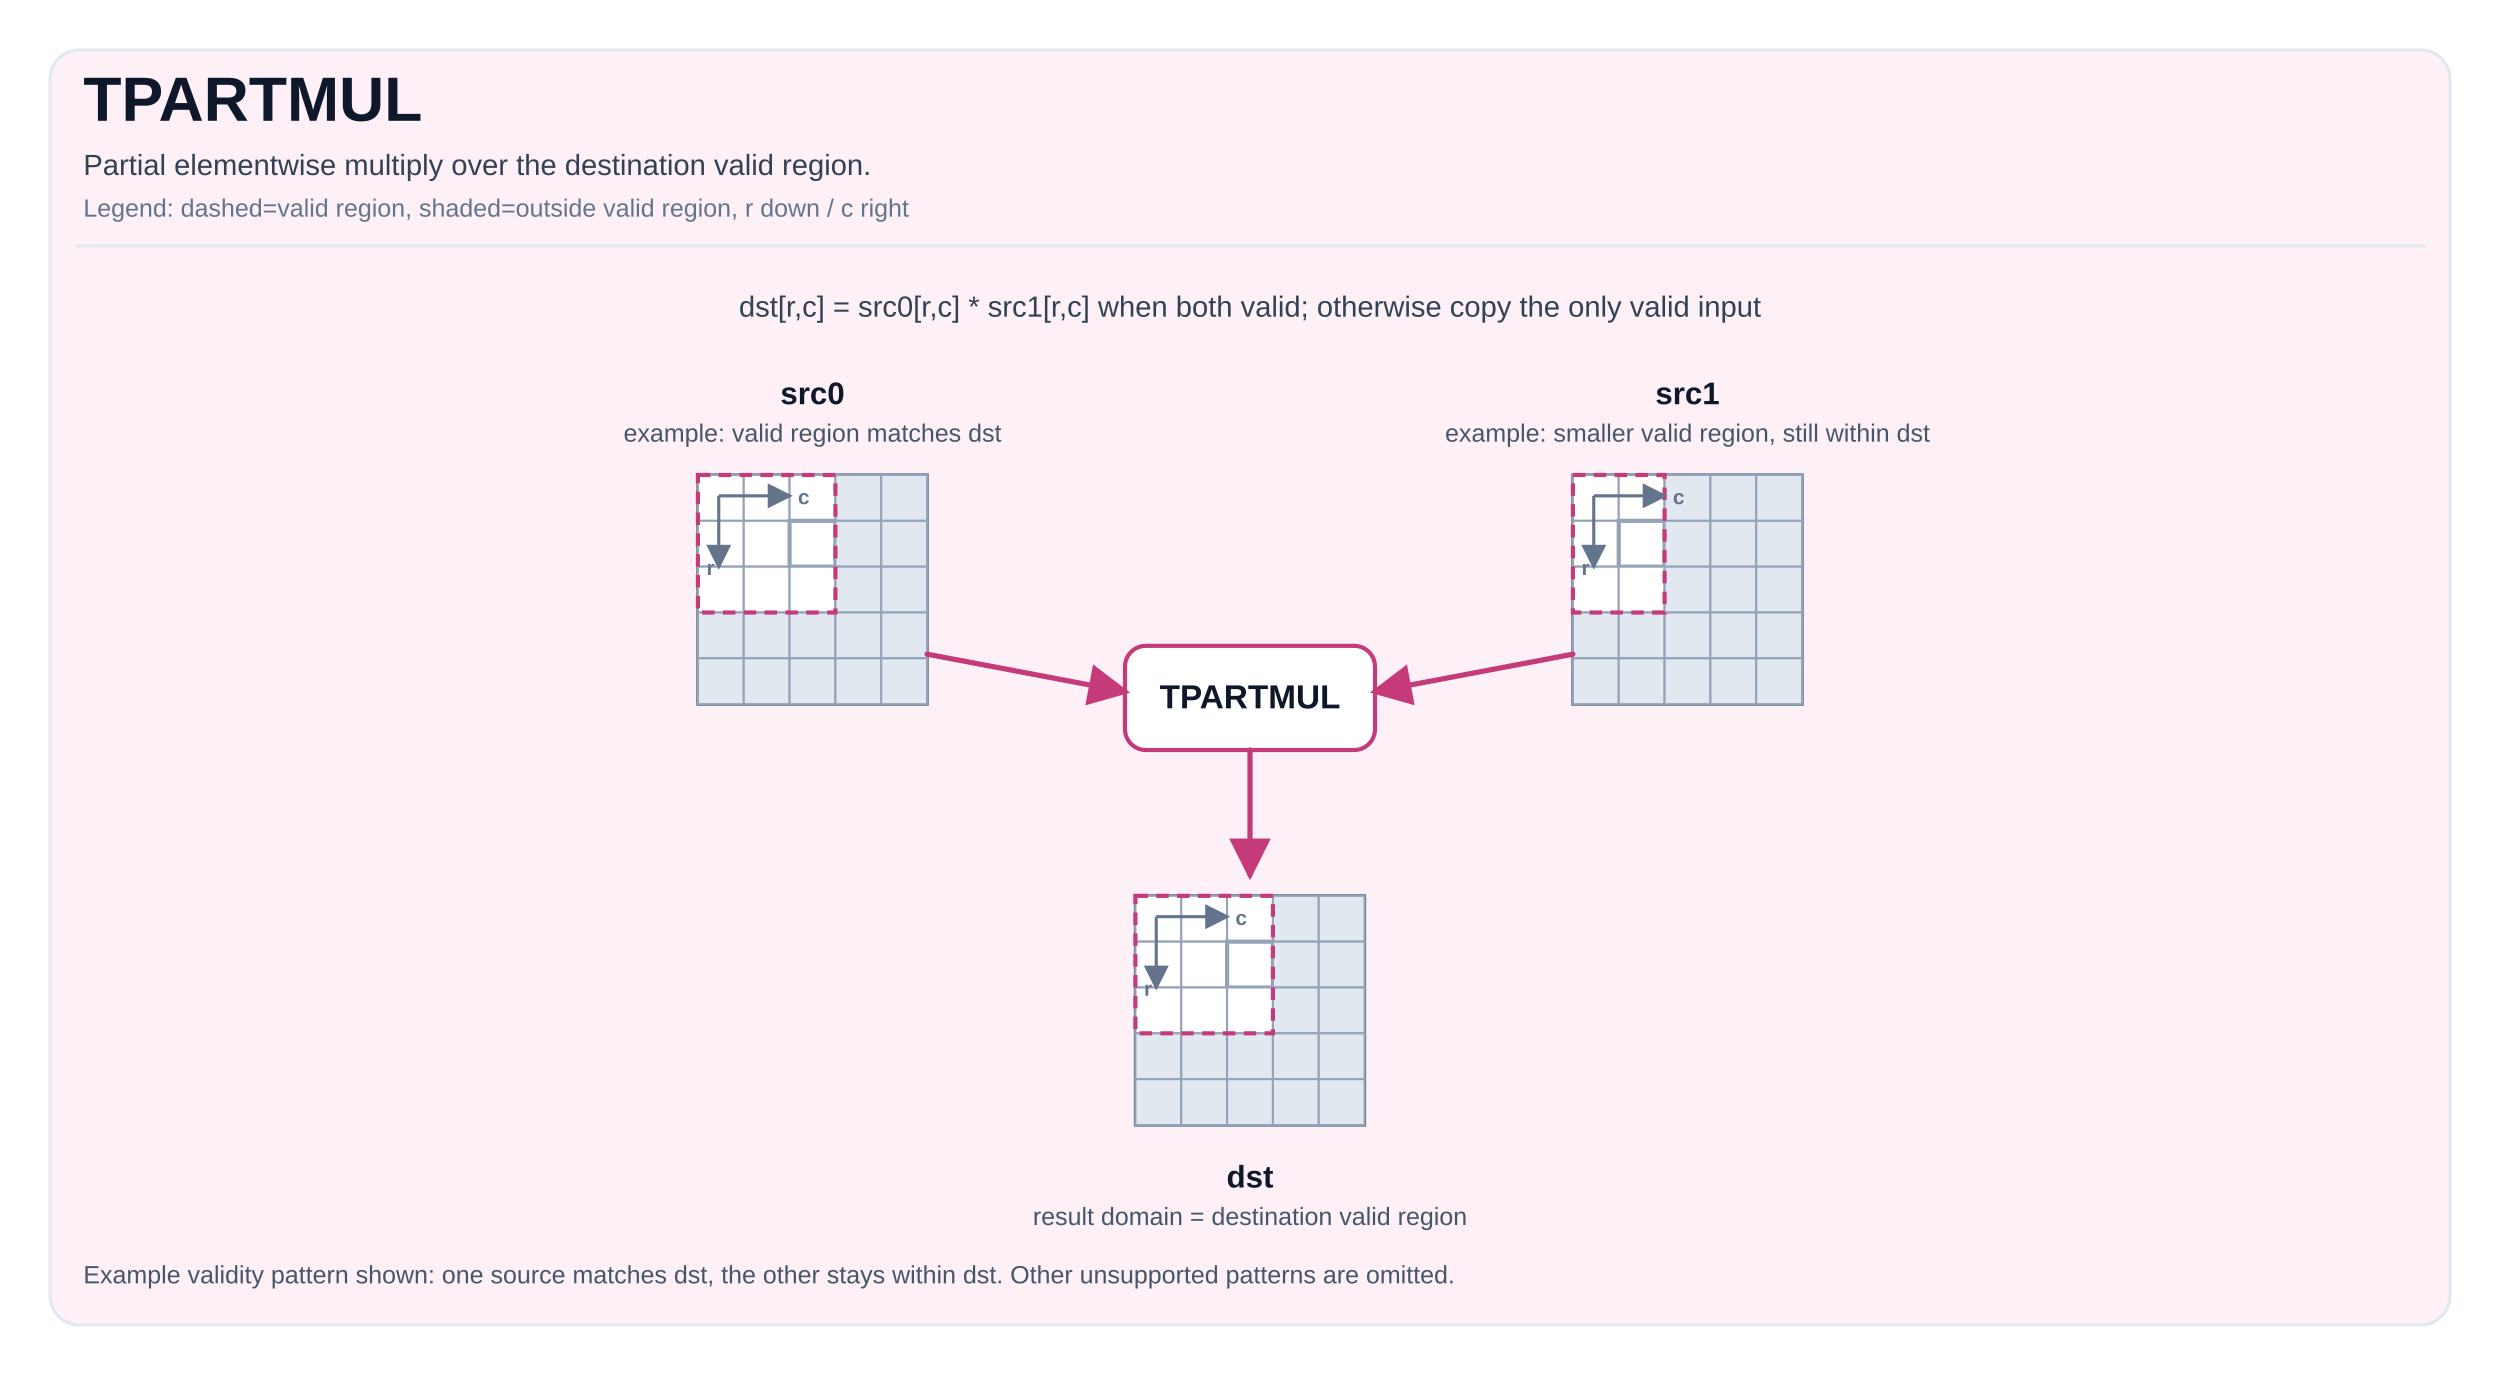
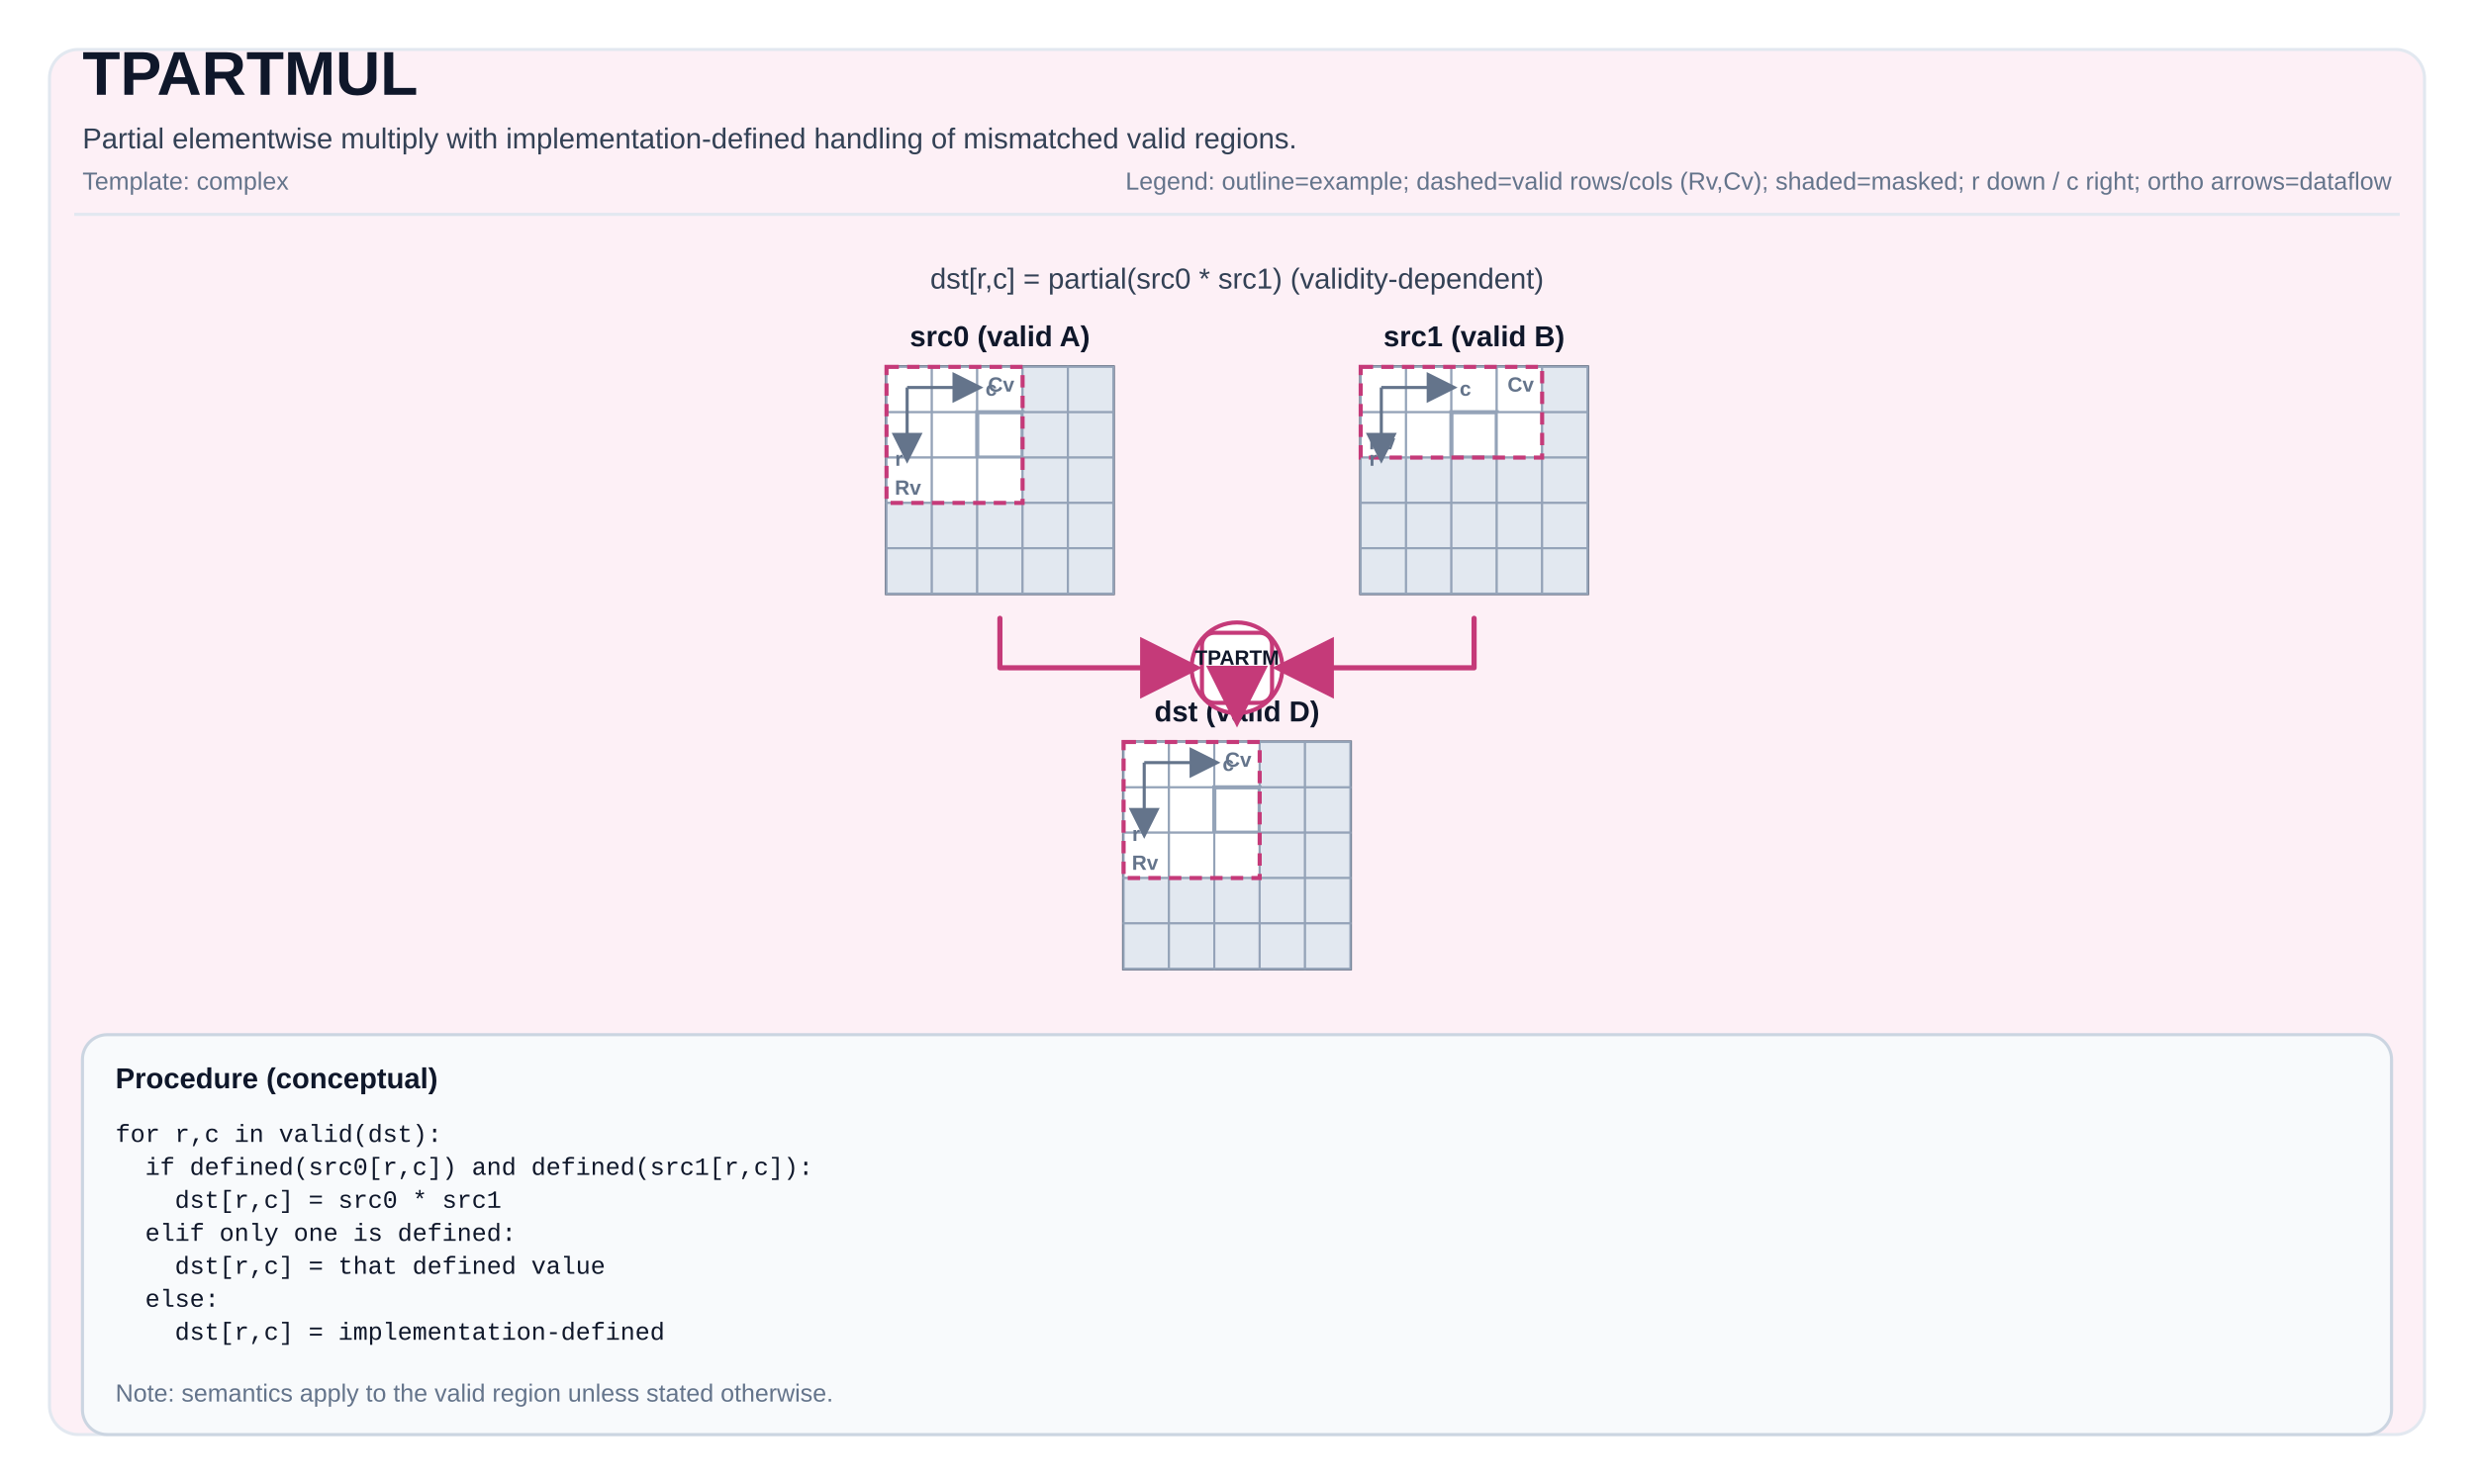
- <svg xmlns="http://www.w3.org/2000/svg" width="1200" height="660" viewBox="0 0 1200 660" role="img" aria-label="TPARTMUL tile operation diagram">
+ <svg xmlns="http://www.w3.org/2000/svg" width="1200" height="720" viewBox="0 0 1200 720" role="img" aria-label="TPARTMUL tile operation diagram">
  <defs>
-     <marker id="arrow" markerWidth="8" markerHeight="8" refX="7" refY="4" orient="auto">
-       <path d="M0,0 L0,8 L8,4 z" fill="#C53A79" />
+     <marker id="arrow" markerWidth="12" markerHeight="12" refX="10" refY="6" orient="auto">
+       <path d="M0,0 L0,12 L12,6 z" fill="#C53A79" />
    </marker>
-     <marker id="axisArrow" markerWidth="8" markerHeight="8" refX="7" refY="4" orient="auto">
-       <path d="M0,0 L0,8 L8,4 z" fill="#64748b" />
+     <marker id="axisArrow" markerWidth="10" markerHeight="10" refX="8" refY="5" orient="auto">
+       <path d="M0,0 L0,10 L10,5 z" fill="#64748b" />
    </marker>
  </defs>
  <style>
svg { font-family: Arial, Helvetica, sans-serif; }
.title { font-size: 30px; font-weight: 700; fill: #0f172a; }
.subtitle { font-size: 14px; fill: #334155; }
.meta { font-size: 12px; fill: #64748b; }
.frame { fill: white; }
.panel { fill: #FDF0F6; stroke: #e2e8f0; stroke-width: 1.5; rx: 14; }
- .tileLabel { font-size: 15px; font-weight: 700; fill: #0f172a; }
- .tileNote { font-size: 12px; fill: #475569; }
+ .tileLabel { font-size: 14px; font-weight: 700; fill: #0f172a; }
.tileBorder { fill: none; stroke: #475569; stroke-width: 1.5; }
.cell { fill: #ffffff; stroke: #94a3b8; stroke-width: 1; }
.cellMasked { fill: #e2e8f0; }
.cellHL { stroke-width: 2; }
+ .cellText { font-family: ui-monospace, SFMono-Regular, Menlo, Monaco, Consolas, 'Liberation Mono', 'Courier New', monospace; font-size: 10px; fill: #0f172a; }
.arrow { stroke-width: 2.5; fill: none; stroke-linejoin: round; stroke-linecap: round; }
.axisLine { stroke: #64748b; stroke-width: 1.5; fill: none; }
.axisText { font-size: 10px; fill: #64748b; font-weight: 700; }
- .opRect { fill: #ffffff; stroke: #C53A79; stroke-width: 2; rx: 10; }
- .opText { font-size: 16px; font-weight: 800; fill: #0f172a; }
+ .opCircle { fill: #ffffff; stroke-width: 2; }
+ .opRect { fill: #ffffff; stroke-width: 2; }
+ .opText { font-size: 10px; font-weight: 800; fill: #0f172a; }
+ .procBox { fill: #f8fafc; stroke: #cbd5e1; stroke-width: 1.5; rx: 12; }
+ .procTitle { font-size: 14px; font-weight: 700; fill: #0f172a; }
+ .procText { font-family: ui-monospace, SFMono-Regular, Menlo, Monaco, Consolas, 'Liberation Mono', 'Courier New', monospace; font-size: 12px; fill: #0f172a; }
+ .smallLabel { font-size: 12px; fill: #334155; }
+ .scalarBox { fill: #ffffff; stroke: #cbd5e1; stroke-width: 1.5; }
+ .scalarValue { font-size: 16px; font-weight: 700; }
.validBox { fill: none; stroke-width: 2; stroke-dasharray: 6 4; }
- .caption { font-size: 12px; fill: #475569; }
</style>
-   <rect x="0" y="0" width="1200" height="660" class="frame" />
-   <rect x="24" y="24" width="1152" height="612" class="panel" />
-   <text x="40" y="58" class="title">TPARTMUL</text>
-   <text x="40" y="84" class="subtitle">Partial elementwise multiply over the destination valid region.</text>
-   <text x="40" y="104" class="meta">Legend: dashed=valid region, shaded=outside valid region, r down / c right</text>
-   <line x1="36" y1="118" x2="1164" y2="118" stroke="#e2e8f0" stroke-width="1.5" />
-   <text x="600" y="152" class="subtitle" text-anchor="middle" fill="#C53A79">dst[r,c] = src0[r,c] * src1[r,c] when both valid; otherwise copy the only valid input</text>
-   <text x="390" y="194" class="tileLabel" text-anchor="middle">src0</text>
-   <text x="390" y="212" class="tileNote" text-anchor="middle">example: valid region matches dst</text>
-   <rect x="335" y="228" width="110" height="110" class="tileBorder" />
-   <rect x="335" y="228" width="22" height="22" class="cell" />
-   <rect x="357" y="228" width="22" height="22" class="cell" />
-   <rect x="379" y="228" width="22" height="22" class="cell" />
-   <rect x="401" y="228" width="22" height="22" class="cell cellMasked" />
-   <rect x="423" y="228" width="22" height="22" class="cell cellMasked" />
-   <rect x="335" y="250" width="22" height="22" class="cell" />
-   <rect x="357" y="250" width="22" height="22" class="cell" />
-   <rect x="379" y="250" width="22" height="22" class="cell cellHL" stroke="#C53A79" />
-   <rect x="401" y="250" width="22" height="22" class="cell cellMasked" />
-   <rect x="423" y="250" width="22" height="22" class="cell cellMasked" />
-   <rect x="335" y="272" width="22" height="22" class="cell" />
-   <rect x="357" y="272" width="22" height="22" class="cell" />
-   <rect x="379" y="272" width="22" height="22" class="cell" />
-   <rect x="401" y="272" width="22" height="22" class="cell cellMasked" />
-   <rect x="423" y="272" width="22" height="22" class="cell cellMasked" />
-   <rect x="335" y="294" width="22" height="22" class="cell cellMasked" />
-   <rect x="357" y="294" width="22" height="22" class="cell cellMasked" />
-   <rect x="379" y="294" width="22" height="22" class="cell cellMasked" />
-   <rect x="401" y="294" width="22" height="22" class="cell cellMasked" />
-   <rect x="423" y="294" width="22" height="22" class="cell cellMasked" />
-   <rect x="335" y="316" width="22" height="22" class="cell cellMasked" />
-   <rect x="357" y="316" width="22" height="22" class="cell cellMasked" />
-   <rect x="379" y="316" width="22" height="22" class="cell cellMasked" />
-   <rect x="401" y="316" width="22" height="22" class="cell cellMasked" />
-   <rect x="423" y="316" width="22" height="22" class="cell cellMasked" />
-   <rect x="335" y="228" width="66" height="66" class="validBox" stroke="#C53A79" />
-   <path d="M 345 238 L 379 238" class="axisLine" marker-end="url(#axisArrow)" />
-   <path d="M 345 238 L 345 272" class="axisLine" marker-end="url(#axisArrow)" />
-   <text x="383" y="242" class="axisText">c</text>
-   <text x="343" y="276" class="axisText" text-anchor="end">r</text>
-   <text x="810" y="194" class="tileLabel" text-anchor="middle">src1</text>
-   <text x="810" y="212" class="tileNote" text-anchor="middle">example: smaller valid region, still within dst</text>
-   <rect x="755" y="228" width="110" height="110" class="tileBorder" />
-   <rect x="755" y="228" width="22" height="22" class="cell" />
-   <rect x="777" y="228" width="22" height="22" class="cell" />
-   <rect x="799" y="228" width="22" height="22" class="cell cellMasked" />
-   <rect x="821" y="228" width="22" height="22" class="cell cellMasked" />
-   <rect x="843" y="228" width="22" height="22" class="cell cellMasked" />
-   <rect x="755" y="250" width="22" height="22" class="cell" />
-   <rect x="777" y="250" width="22" height="22" class="cell cellHL" stroke="#C53A79" />
-   <rect x="799" y="250" width="22" height="22" class="cell cellMasked" />
-   <rect x="821" y="250" width="22" height="22" class="cell cellMasked" />
-   <rect x="843" y="250" width="22" height="22" class="cell cellMasked" />
-   <rect x="755" y="272" width="22" height="22" class="cell" />
-   <rect x="777" y="272" width="22" height="22" class="cell" />
-   <rect x="799" y="272" width="22" height="22" class="cell cellMasked" />
-   <rect x="821" y="272" width="22" height="22" class="cell cellMasked" />
-   <rect x="843" y="272" width="22" height="22" class="cell cellMasked" />
-   <rect x="755" y="294" width="22" height="22" class="cell cellMasked" />
-   <rect x="777" y="294" width="22" height="22" class="cell cellMasked" />
-   <rect x="799" y="294" width="22" height="22" class="cell cellMasked" />
-   <rect x="821" y="294" width="22" height="22" class="cell cellMasked" />
-   <rect x="843" y="294" width="22" height="22" class="cell cellMasked" />
-   <rect x="755" y="316" width="22" height="22" class="cell cellMasked" />
-   <rect x="777" y="316" width="22" height="22" class="cell cellMasked" />
-   <rect x="799" y="316" width="22" height="22" class="cell cellMasked" />
-   <rect x="821" y="316" width="22" height="22" class="cell cellMasked" />
-   <rect x="843" y="316" width="22" height="22" class="cell cellMasked" />
-   <rect x="755" y="228" width="44" height="66" class="validBox" stroke="#C53A79" />
-   <path d="M 765 238 L 799 238" class="axisLine" marker-end="url(#axisArrow)" />
-   <path d="M 765 238 L 765 272" class="axisLine" marker-end="url(#axisArrow)" />
-   <text x="803" y="242" class="axisText">c</text>
-   <text x="763" y="276" class="axisText" text-anchor="end">r</text>
-   <rect x="540" y="310" width="120" height="50" class="opRect" />
-   <text x="600" y="340" class="opText" text-anchor="middle">TPARTMUL</text>
-   <path d="M 445 314 L 540 332" class="arrow" stroke="#C53A79" marker-end="url(#arrow)" />
-   <path d="M 755 314 L 660 332" class="arrow" stroke="#C53A79" marker-end="url(#arrow)" />
-   <rect x="545" y="430" width="110" height="110" class="tileBorder" />
-   <rect x="545" y="430" width="22" height="22" class="cell" />
-   <rect x="567" y="430" width="22" height="22" class="cell" />
-   <rect x="589" y="430" width="22" height="22" class="cell" />
-   <rect x="611" y="430" width="22" height="22" class="cell cellMasked" />
-   <rect x="633" y="430" width="22" height="22" class="cell cellMasked" />
-   <rect x="545" y="452" width="22" height="22" class="cell" />
-   <rect x="567" y="452" width="22" height="22" class="cell" />
-   <rect x="589" y="452" width="22" height="22" class="cell cellHL" stroke="#C53A79" />
-   <rect x="611" y="452" width="22" height="22" class="cell cellMasked" />
-   <rect x="633" y="452" width="22" height="22" class="cell cellMasked" />
-   <rect x="545" y="474" width="22" height="22" class="cell" />
-   <rect x="567" y="474" width="22" height="22" class="cell" />
-   <rect x="589" y="474" width="22" height="22" class="cell" />
-   <rect x="611" y="474" width="22" height="22" class="cell cellMasked" />
-   <rect x="633" y="474" width="22" height="22" class="cell cellMasked" />
-   <rect x="545" y="496" width="22" height="22" class="cell cellMasked" />
-   <rect x="567" y="496" width="22" height="22" class="cell cellMasked" />
-   <rect x="589" y="496" width="22" height="22" class="cell cellMasked" />
-   <rect x="611" y="496" width="22" height="22" class="cell cellMasked" />
-   <rect x="633" y="496" width="22" height="22" class="cell cellMasked" />
-   <rect x="545" y="518" width="22" height="22" class="cell cellMasked" />
-   <rect x="567" y="518" width="22" height="22" class="cell cellMasked" />
-   <rect x="589" y="518" width="22" height="22" class="cell cellMasked" />
-   <rect x="611" y="518" width="22" height="22" class="cell cellMasked" />
-   <rect x="633" y="518" width="22" height="22" class="cell cellMasked" />
-   <rect x="545" y="430" width="66" height="66" class="validBox" stroke="#C53A79" />
-   <path d="M 555 440 L 589 440" class="axisLine" marker-end="url(#axisArrow)" />
-   <path d="M 555 440 L 555 474" class="axisLine" marker-end="url(#axisArrow)" />
-   <text x="593" y="444" class="axisText">c</text>
-   <text x="553" y="478" class="axisText" text-anchor="end">r</text>
-   <path d="M 600 360 L 600 420" class="arrow" stroke="#C53A79" marker-end="url(#arrow)" />
-   <text x="600" y="570" class="tileLabel" text-anchor="middle">dst</text>
-   <text x="600" y="588" class="tileNote" text-anchor="middle">result domain = destination valid region</text>
-   <text x="40" y="616" class="caption">Example validity pattern shown: one source matches dst, the other stays within dst. Other unsupported patterns are omitted.</text>
+   <rect x="0" y="0" width="1200" height="720" class="frame" />
+   <rect x="24" y="24" width="1152" height="672" class="panel" />
+   <text x="40" y="46" class="title">TPARTMUL</text>
+   <text x="40" y="72" class="subtitle">Partial elementwise multiply with implementation-defined handling of mismatched valid regions.</text>
+   <text x="40" y="92" class="meta">Template: complex</text>
+   <text x="1160" y="92" class="meta" text-anchor="end">Legend: outline=example; dashed=valid rows/cols (Rv,Cv); shaded=masked; r down / c right; ortho arrows=dataflow</text>
+   <line x1="36" y1="104" x2="1164" y2="104" stroke="#e2e8f0" stroke-width="1.5" />
+   <text x="600" y="140" class="subtitle" text-anchor="middle" fill="#C53A79">dst[r,c] = partial(src0 * src1)   (validity-dependent)</text>
+   <text x="485" y="168" class="tileLabel" text-anchor="middle">src0 (valid A)</text>
+   <rect x="430" y="178" width="110" height="110" class="tileBorder" />
+   <rect x="430" y="178" width="22" height="22" class="cell" />
+   <rect x="452" y="178" width="22" height="22" class="cell" />
+   <rect x="474" y="178" width="22" height="22" class="cell" />
+   <rect x="496" y="178" width="22" height="22" class="cell cellMasked" />
+   <rect x="518" y="178" width="22" height="22" class="cell cellMasked" />
+   <rect x="430" y="200" width="22" height="22" class="cell" />
+   <rect x="452" y="200" width="22" height="22" class="cell" />
+   <rect x="474" y="200" width="22" height="22" class="cell cellHL" stroke="#C53A79" />
+   <rect x="496" y="200" width="22" height="22" class="cell cellMasked" />
+   <rect x="518" y="200" width="22" height="22" class="cell cellMasked" />
+   <rect x="430" y="222" width="22" height="22" class="cell" />
+   <rect x="452" y="222" width="22" height="22" class="cell" />
+   <rect x="474" y="222" width="22" height="22" class="cell" />
+   <rect x="496" y="222" width="22" height="22" class="cell cellMasked" />
+   <rect x="518" y="222" width="22" height="22" class="cell cellMasked" />
+   <rect x="430" y="244" width="22" height="22" class="cell cellMasked" />
+   <rect x="452" y="244" width="22" height="22" class="cell cellMasked" />
+   <rect x="474" y="244" width="22" height="22" class="cell cellMasked" />
+   <rect x="496" y="244" width="22" height="22" class="cell cellMasked" />
+   <rect x="518" y="244" width="22" height="22" class="cell cellMasked" />
+   <rect x="430" y="266" width="22" height="22" class="cell cellMasked" />
+   <rect x="452" y="266" width="22" height="22" class="cell cellMasked" />
+   <rect x="474" y="266" width="22" height="22" class="cell cellMasked" />
+   <rect x="496" y="266" width="22" height="22" class="cell cellMasked" />
+   <rect x="518" y="266" width="22" height="22" class="cell cellMasked" />
+   <rect x="430" y="178" width="66" height="66" class="validBox" stroke="#C53A79" />
+   <text x="434" y="240" class="axisText">Rv</text>
+   <text x="492" y="190" class="axisText" text-anchor="end">Cv</text>
+   <path d="M 440 188 L 474 188" class="axisLine" marker-end="url(#axisArrow)" />
+   <path d="M 440 188 L 440 222" class="axisLine" marker-end="url(#axisArrow)" />
+   <text x="478" y="192" class="axisText">c</text>
+   <text x="438" y="226" class="axisText" text-anchor="end">r</text>
+   <text x="715" y="168" class="tileLabel" text-anchor="middle">src1 (valid B)</text>
+   <rect x="660" y="178" width="110" height="110" class="tileBorder" />
+   <rect x="660" y="178" width="22" height="22" class="cell" />
+   <rect x="682" y="178" width="22" height="22" class="cell" />
+   <rect x="704" y="178" width="22" height="22" class="cell" />
+   <rect x="726" y="178" width="22" height="22" class="cell" />
+   <rect x="748" y="178" width="22" height="22" class="cell cellMasked" />
+   <rect x="660" y="200" width="22" height="22" class="cell" />
+   <rect x="682" y="200" width="22" height="22" class="cell" />
+   <rect x="704" y="200" width="22" height="22" class="cell cellHL" stroke="#C53A79" />
+   <rect x="726" y="200" width="22" height="22" class="cell" />
+   <rect x="748" y="200" width="22" height="22" class="cell cellMasked" />
+   <rect x="660" y="222" width="22" height="22" class="cell cellMasked" />
+   <rect x="682" y="222" width="22" height="22" class="cell cellMasked" />
+   <rect x="704" y="222" width="22" height="22" class="cell cellMasked" />
+   <rect x="726" y="222" width="22" height="22" class="cell cellMasked" />
+   <rect x="748" y="222" width="22" height="22" class="cell cellMasked" />
+   <rect x="660" y="244" width="22" height="22" class="cell cellMasked" />
+   <rect x="682" y="244" width="22" height="22" class="cell cellMasked" />
+   <rect x="704" y="244" width="22" height="22" class="cell cellMasked" />
+   <rect x="726" y="244" width="22" height="22" class="cell cellMasked" />
+   <rect x="748" y="244" width="22" height="22" class="cell cellMasked" />
+   <rect x="660" y="266" width="22" height="22" class="cell cellMasked" />
+   <rect x="682" y="266" width="22" height="22" class="cell cellMasked" />
+   <rect x="704" y="266" width="22" height="22" class="cell cellMasked" />
+   <rect x="726" y="266" width="22" height="22" class="cell cellMasked" />
+   <rect x="748" y="266" width="22" height="22" class="cell cellMasked" />
+   <rect x="660" y="178" width="88" height="44" class="validBox" stroke="#C53A79" />
+   <text x="664" y="218" class="axisText">Rv</text>
+   <text x="744" y="190" class="axisText" text-anchor="end">Cv</text>
+   <path d="M 670 188 L 704 188" class="axisLine" marker-end="url(#axisArrow)" />
+   <path d="M 670 188 L 670 222" class="axisLine" marker-end="url(#axisArrow)" />
+   <text x="708" y="192" class="axisText">c</text>
+   <text x="668" y="226" class="axisText" text-anchor="end">r</text>
+   <text x="600" y="350" class="tileLabel" text-anchor="middle">dst (valid D)</text>
+   <rect x="545" y="360" width="110" height="110" class="tileBorder" />
+   <rect x="545" y="360" width="22" height="22" class="cell" />
+   <rect x="567" y="360" width="22" height="22" class="cell" />
+   <rect x="589" y="360" width="22" height="22" class="cell" />
+   <rect x="611" y="360" width="22" height="22" class="cell cellMasked" />
+   <rect x="633" y="360" width="22" height="22" class="cell cellMasked" />
+   <rect x="545" y="382" width="22" height="22" class="cell" />
+   <rect x="567" y="382" width="22" height="22" class="cell" />
+   <rect x="589" y="382" width="22" height="22" class="cell cellHL" stroke="#C53A79" />
+   <rect x="611" y="382" width="22" height="22" class="cell cellMasked" />
+   <rect x="633" y="382" width="22" height="22" class="cell cellMasked" />
+   <rect x="545" y="404" width="22" height="22" class="cell" />
+   <rect x="567" y="404" width="22" height="22" class="cell" />
+   <rect x="589" y="404" width="22" height="22" class="cell" />
+   <rect x="611" y="404" width="22" height="22" class="cell cellMasked" />
+   <rect x="633" y="404" width="22" height="22" class="cell cellMasked" />
+   <rect x="545" y="426" width="22" height="22" class="cell cellMasked" />
+   <rect x="567" y="426" width="22" height="22" class="cell cellMasked" />
+   <rect x="589" y="426" width="22" height="22" class="cell cellMasked" />
+   <rect x="611" y="426" width="22" height="22" class="cell cellMasked" />
+   <rect x="633" y="426" width="22" height="22" class="cell cellMasked" />
+   <rect x="545" y="448" width="22" height="22" class="cell cellMasked" />
+   <rect x="567" y="448" width="22" height="22" class="cell cellMasked" />
+   <rect x="589" y="448" width="22" height="22" class="cell cellMasked" />
+   <rect x="611" y="448" width="22" height="22" class="cell cellMasked" />
+   <rect x="633" y="448" width="22" height="22" class="cell cellMasked" />
+   <rect x="545" y="360" width="66" height="66" class="validBox" stroke="#C53A79" />
+   <text x="549" y="422" class="axisText">Rv</text>
+   <text x="607" y="372" class="axisText" text-anchor="end">Cv</text>
+   <path d="M 555 370 L 589 370" class="axisLine" marker-end="url(#axisArrow)" />
+   <path d="M 555 370 L 555 404" class="axisLine" marker-end="url(#axisArrow)" />
+   <text x="593" y="374" class="axisText">c</text>
+   <text x="553" y="408" class="axisText" text-anchor="end">r</text>
+   <circle cx="600" cy="324" r="22" class="opCircle" stroke="#C53A79" />
+   <rect x="583" y="307" width="34" height="34" rx="6" class="opRect" stroke="#C53A79" />
+   <text x="600" y="322.5" class="opText" font-size="8px" text-anchor="middle">TPARTM</text>
+   <text x="600" y="331.5" class="opText" font-size="8px" text-anchor="middle">UL</text>
+   <path d="M 485 300 L 485 324 L 578 324 L 578 324" class="arrow" stroke="#C53A79" marker-end="url(#arrow)" />
+   <path d="M 715 300 L 715 324 L 622 324 L 622 324" class="arrow" stroke="#C53A79" marker-end="url(#arrow)" />
+   <path d="M 600 346 L 600 347 L 600 347 L 600 348" class="arrow" stroke="#C53A79" marker-end="url(#arrow)" />
+   <rect x="40" y="502" width="1120" height="194" class="procBox" />
+   <text x="56" y="528" class="procTitle">Procedure (conceptual)</text>
+   <text x="56" y="554" class="procText" xml:space="preserve">
+     <tspan x="56" dy="0">for r,c in valid(dst):</tspan>
+     <tspan x="56" dy="16">  if defined(src0[r,c]) and defined(src1[r,c]):</tspan>
+     <tspan x="56" dy="16">    dst[r,c] = src0 * src1</tspan>
+     <tspan x="56" dy="16">  elif only one is defined:</tspan>
+     <tspan x="56" dy="16">    dst[r,c] = that defined value</tspan>
+     <tspan x="56" dy="16">  else:</tspan>
+     <tspan x="56" dy="16">    dst[r,c] = implementation-defined</tspan>
+   </text>
+   <text x="56" y="680" class="meta">Note: semantics apply to the valid region unless stated otherwise.</text>
</svg>
